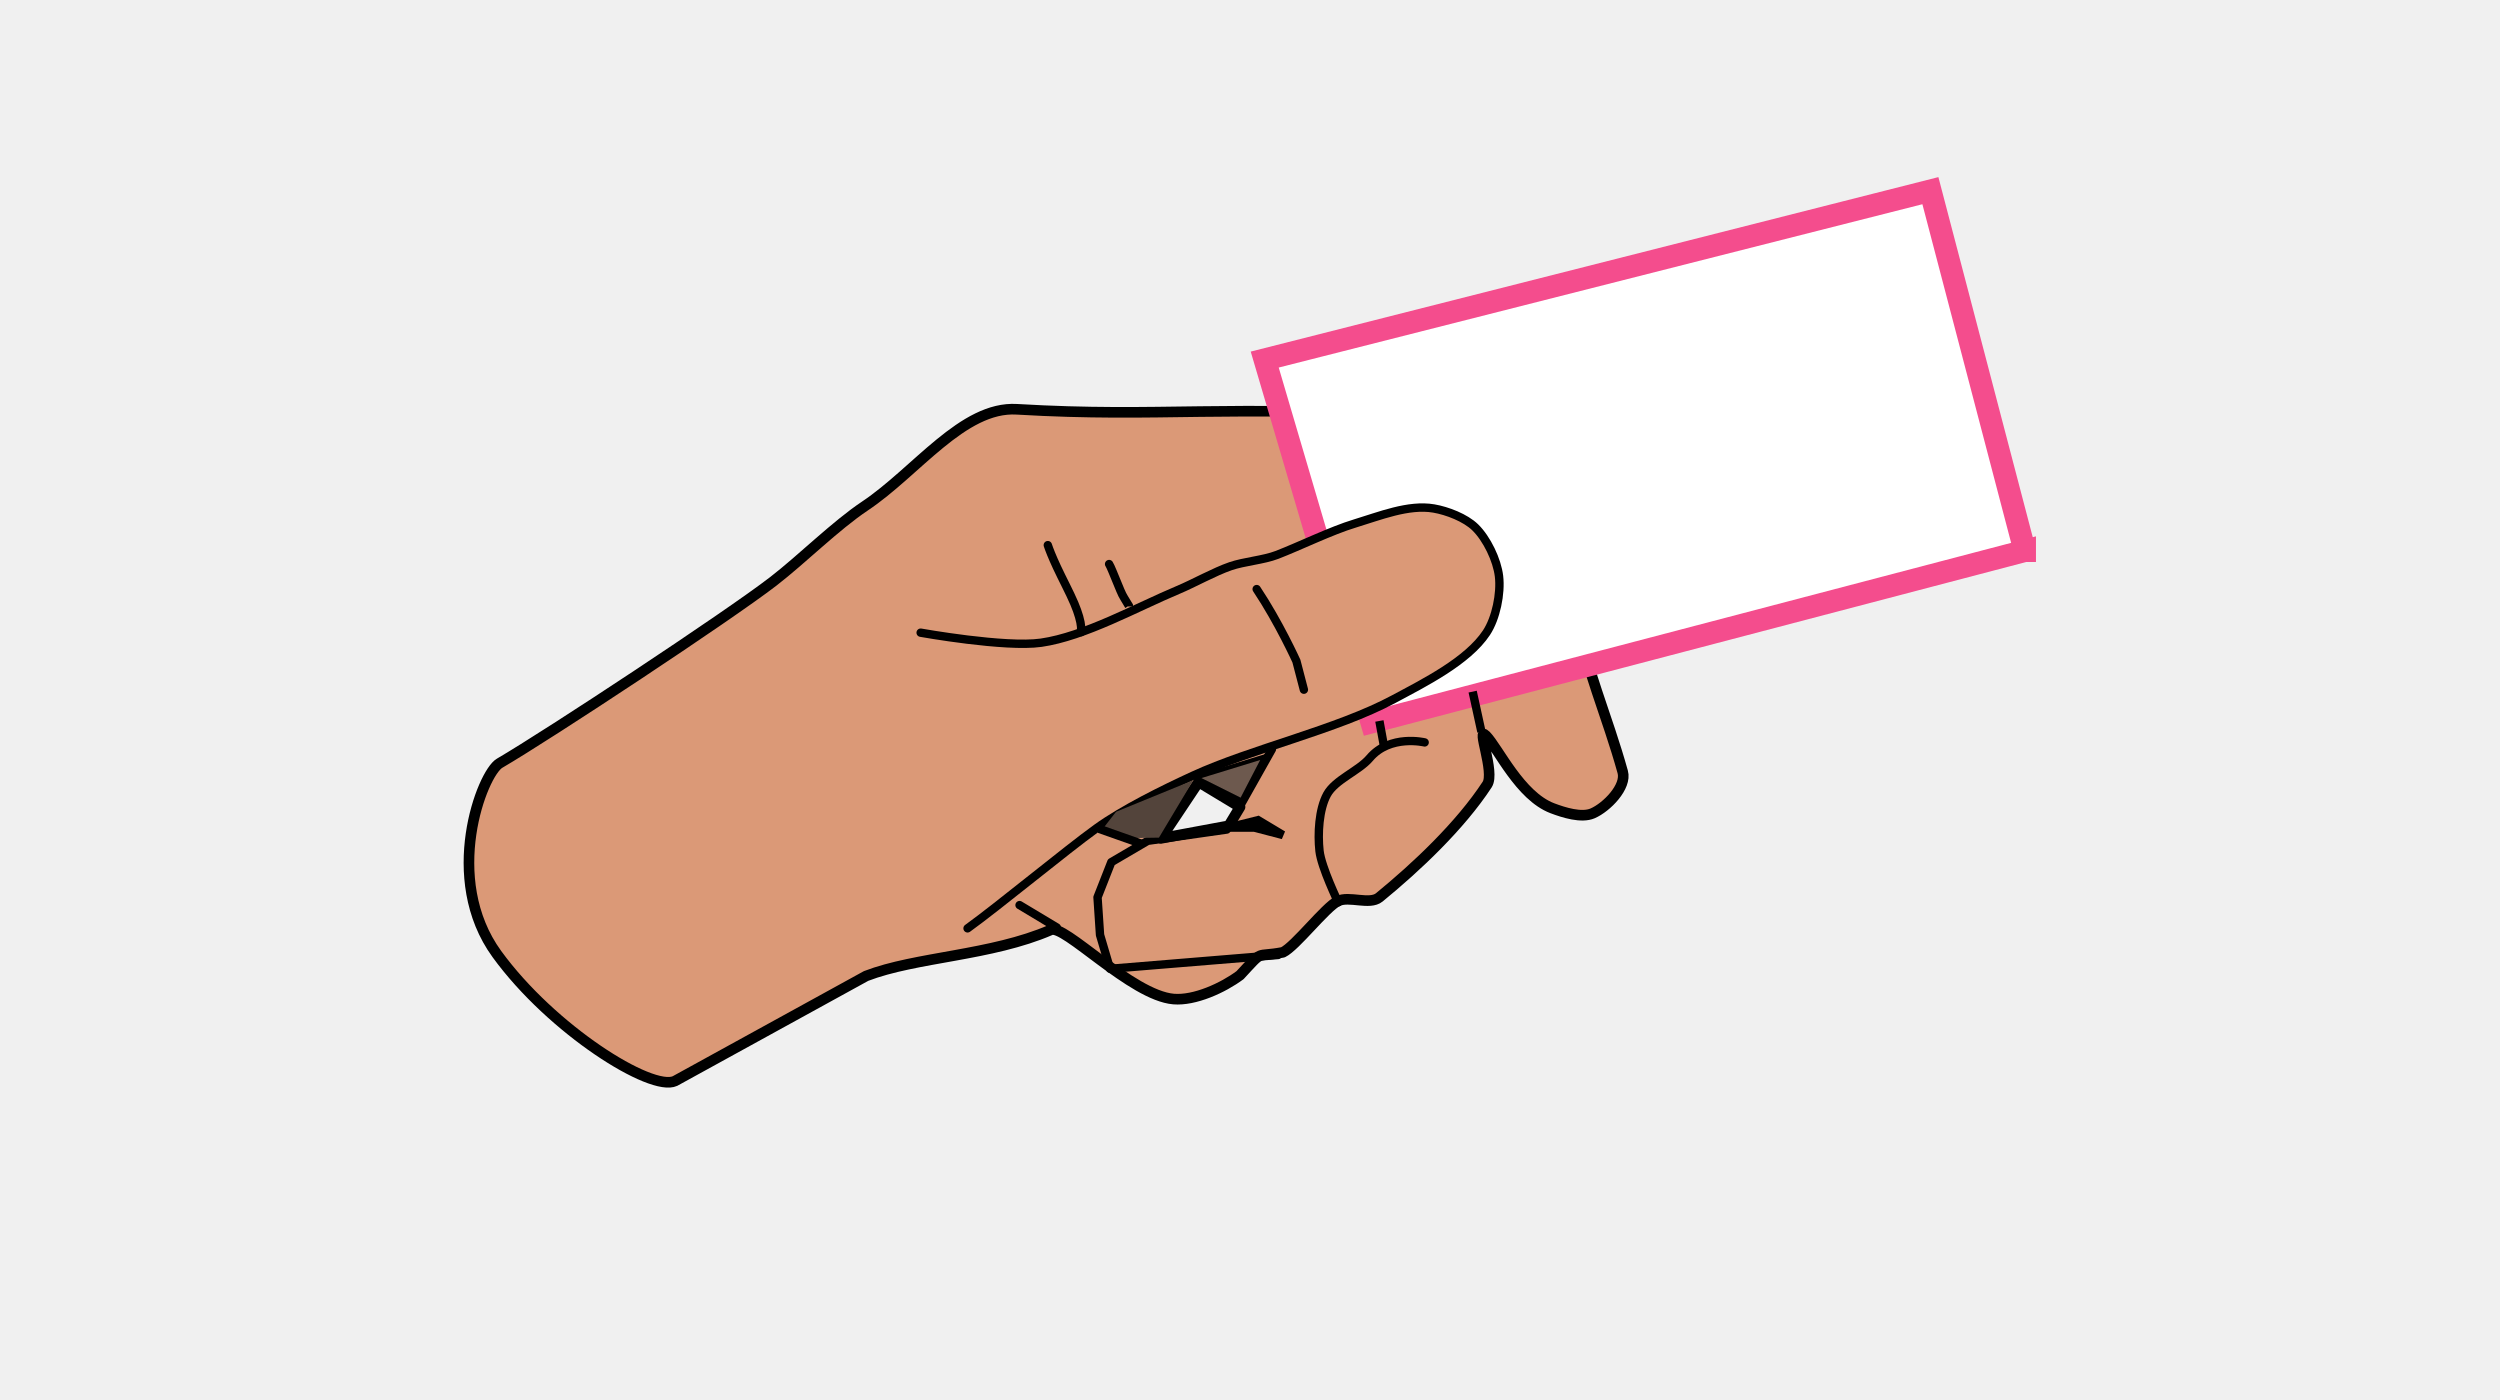
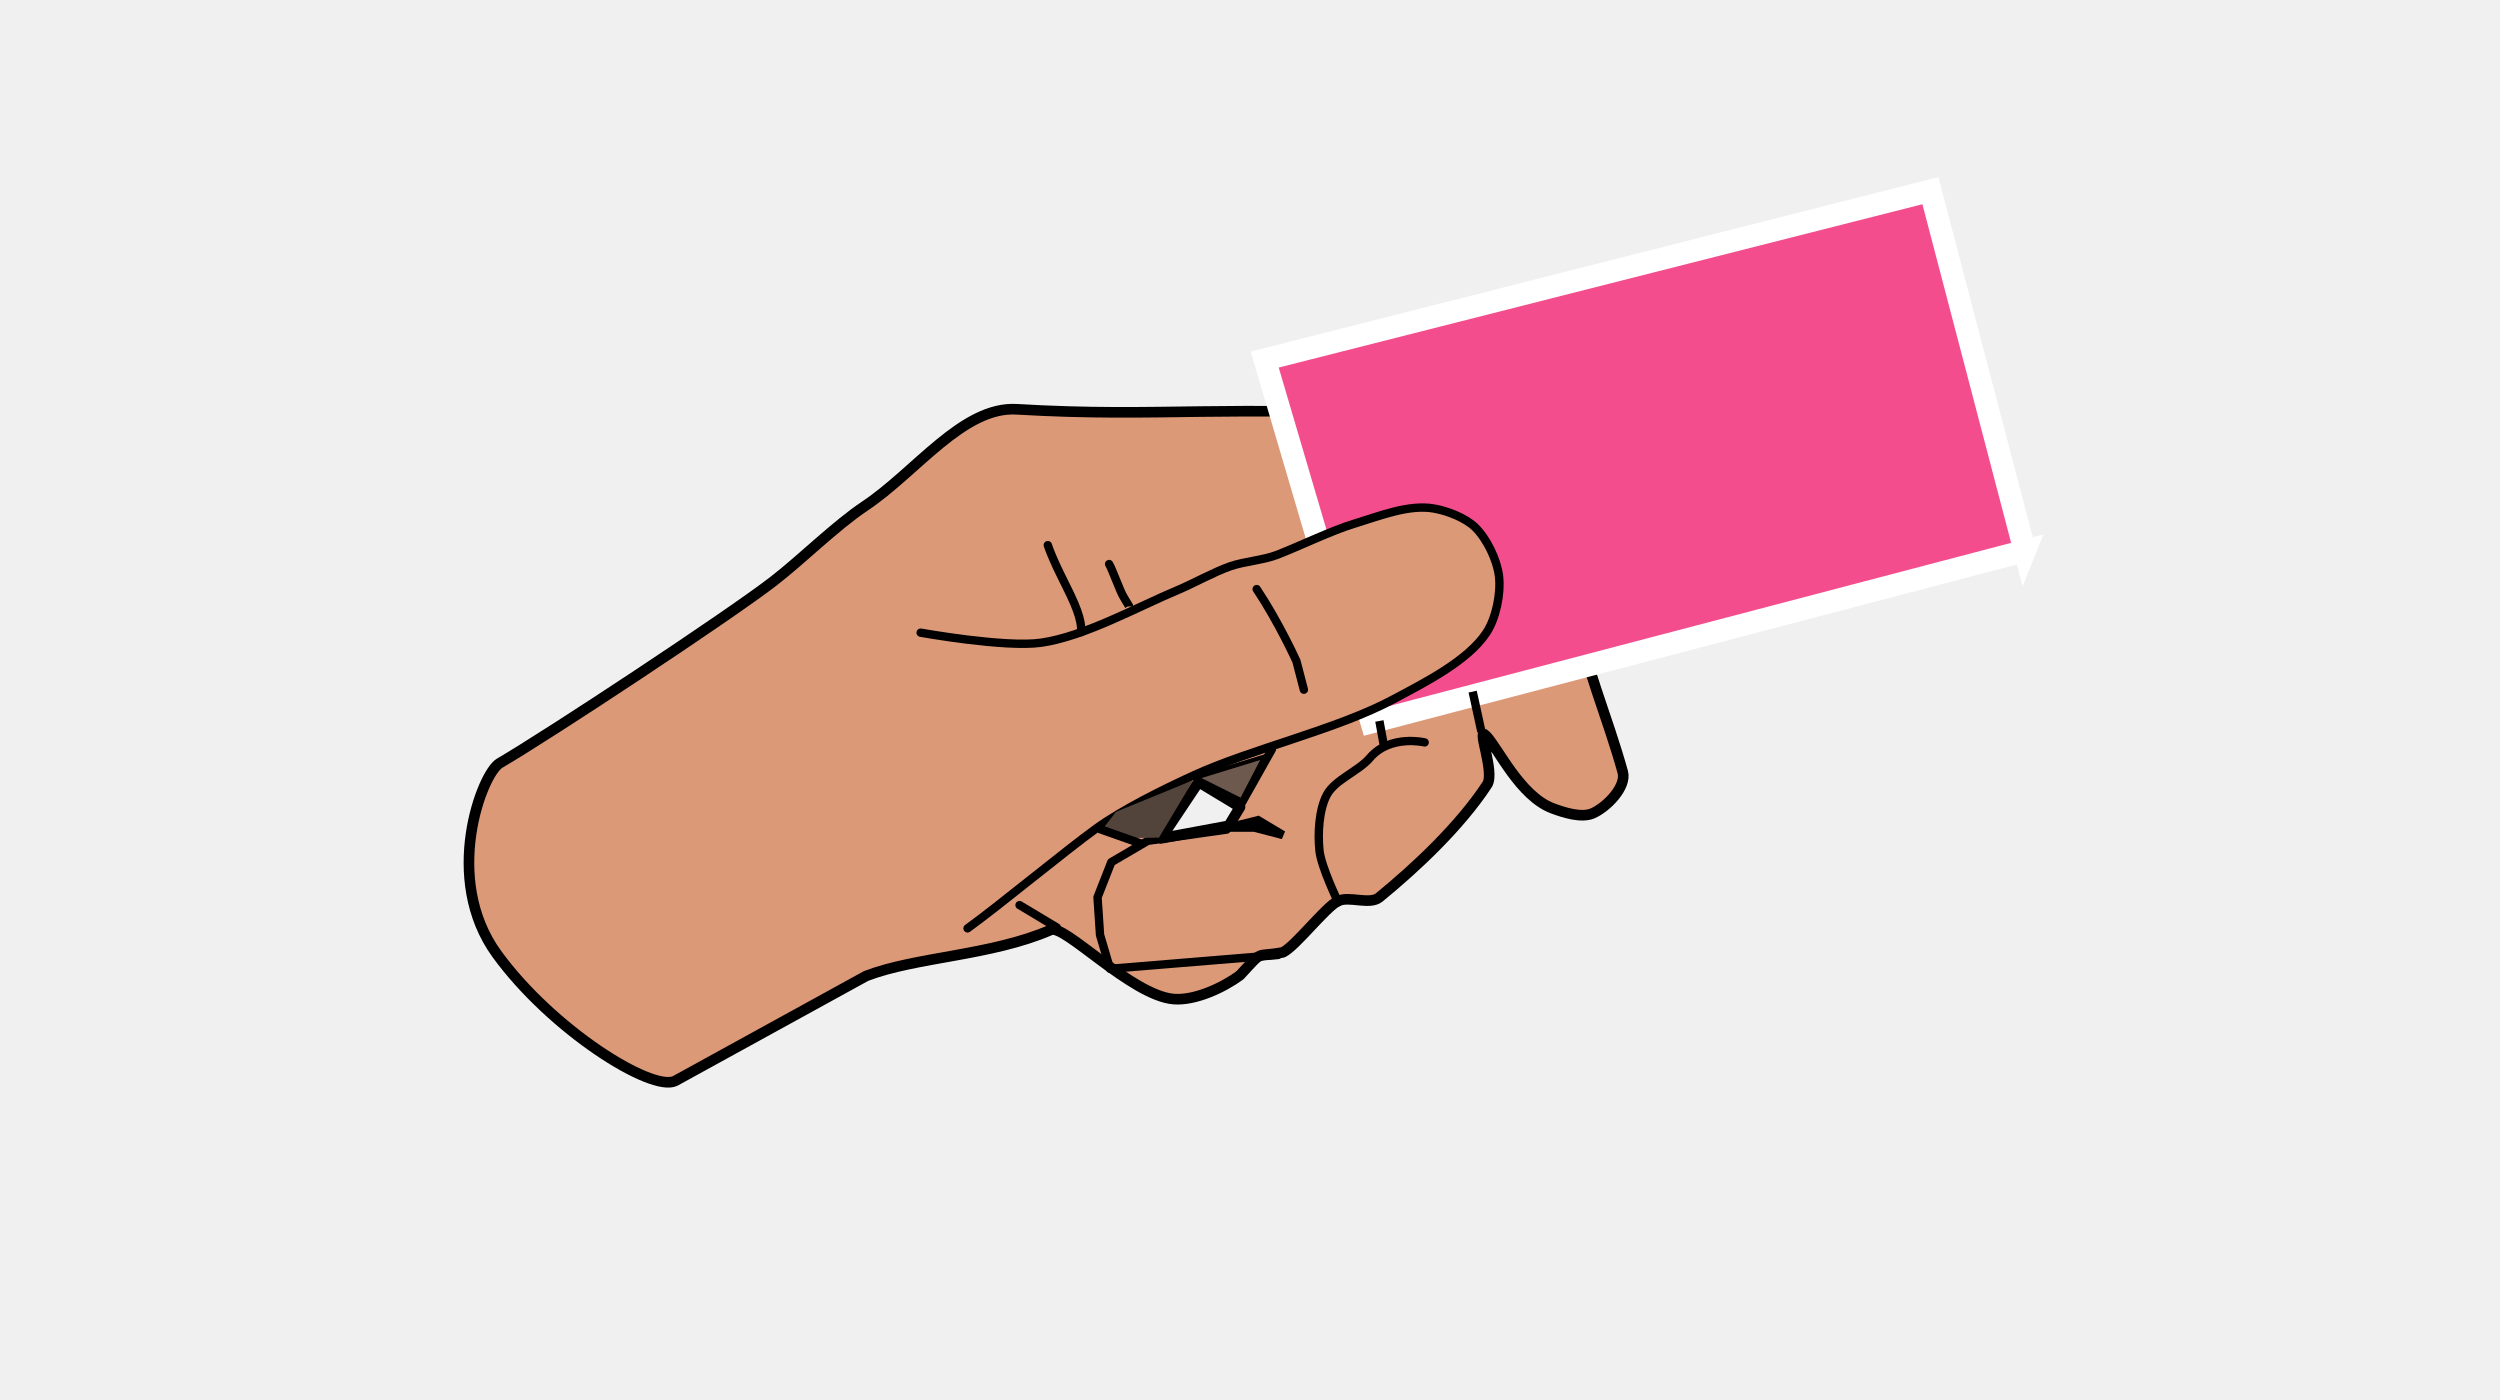
- <svg xmlns="http://www.w3.org/2000/svg" version="1.1" id="Layer_1" viewBox="0 0 768 430" enable-background="new 0 0 768 430" xml:space="preserve">
+ <svg xmlns="http://www.w3.org/2000/svg" version="1.1" id="Layer_1" x="0px" y="0px" width="768px" height="430px" viewBox="0 0 768 430" enable-background="new 0 0 768 430" xml:space="preserve">
  <g>
    <g>
      <g>
-         <path fill="#DB9977" stroke="#000000" stroke-width="3.263" stroke-linecap="round" stroke-linejoin="round" d="     M312.361,125.731c44.711,2.641,64.167-1.543,124.095,2.337c23.173,1.5,43.887,38.009,47.785,60.9     c2.676,15.706,9.496,31.001,14.26,48.169c1.263,4.547-4.922,10.856-9.251,12.731c-3.422,1.483-8.865-0.25-12.353-1.571     c-9.993-3.789-16.609-18.395-20.413-22.32c-3.137-3.242,2.851,11.248,0.383,15.022c-8.269,12.653-21.725,25.335-33.146,34.672     c-2.967,2.425-9.295-0.548-12.732,1.146c-3.817,1.877-13.04,13.91-16.883,15.738c-8.84,1.694-5.555-1.197-13.164,7.01     c-5.216,3.893-13.924,7.889-20.411,7.345c-12.949-1.086-33.8-23.37-37.772-21.222c-18.3,7.938-41.402,8.229-56.692,14.132     l-58.709,32.273c-7.243,3.379-37.802-15.73-54.712-39.001c-16.909-23.27-4.545-55.486,0.838-58.632     c15.159-8.851,70.203-45.165,84.097-55.888c8.65-6.674,19.051-17.064,28.137-23.13     C281.457,144.938,295.807,124.746,312.361,125.731L312.361,125.731z M368.207,240.232l-11.541,17.312l20.794-3.862l3.48-5.771     L368.207,240.232z" />
+         <path fill="#DB9977" stroke="#000000" stroke-width="3.263" stroke-linecap="round" stroke-linejoin="round" d="     M312.361,125.731c44.711,2.641,64.167-1.543,124.095,2.337c23.173,1.5,43.887,38.009,47.785,60.9     c2.676,15.706,9.496,31.001,14.26,48.169c1.263,4.547-4.922,10.856-9.251,12.731c-3.422,1.483-8.865-0.25-12.353-1.571     c-9.993-3.789-16.609-18.395-20.413-22.32c-3.138-3.242,2.851,11.248,0.383,15.022c-8.27,12.653-21.726,25.335-33.146,34.672     c-2.967,2.425-9.295-0.548-12.731,1.146c-3.817,1.877-13.04,13.91-16.884,15.738c-8.84,1.694-5.555-1.197-13.164,7.011     c-5.216,3.893-13.924,7.889-20.411,7.345c-12.949-1.086-33.8-23.37-37.772-21.223c-18.3,7.938-41.402,8.229-56.692,14.133     l-58.709,32.272c-7.243,3.379-37.802-15.729-54.712-39.001c-16.909-23.27-4.545-55.486,0.838-58.632     c15.159-8.851,70.203-45.165,84.097-55.888c8.65-6.674,19.051-17.064,28.137-23.13     C281.457,144.938,295.807,124.746,312.361,125.731L312.361,125.731z M368.207,240.232l-11.541,17.312l20.794-3.862l3.48-5.771     L368.207,240.232z" />
        <g>
          <path fill="none" stroke="#000000" stroke-width="2.576" stroke-linecap="round" stroke-linejoin="round" d="M390.73,230.168      l-13.875,24.666l-24.281,3.468l-11.176,6.552l-4.239,10.793l0.77,11.562c1.029,3.469,2.057,6.938,3.084,10.407l51.578-4.243" />
-           <path fill="none" stroke="#000000" stroke-width="2.576" stroke-linecap="round" d="M437.652,228.068      c0,0-10.629-2.562-16.883,4.818c-3.338,3.941-10.631,6.639-13.103,11.178c-2.51,4.608-2.882,12.123-2.313,17.343      c0.547,5.009,5.756,15.78,5.756,15.78" />
+           <path fill="none" stroke="#000000" stroke-width="2.576" stroke-linecap="round" d="M437.652,228.068      c0,0-10.629-2.562-16.883,4.817c-3.338,3.941-10.631,6.64-13.104,11.179c-2.51,4.607-2.882,12.123-2.312,17.343      c0.547,5.009,5.756,15.78,5.756,15.78" />
        </g>
      </g>
-       <path fill="#FFFFFF" stroke="#F44D8D" stroke-width="6.868" d="M622.012,169.219L593.016,58.573L388.52,110.461l32.811,111.402    l200.682-52.65V169.219z" />
+       <path fill="#F44D8D" stroke="#FFFFFF" stroke-width="6.868" d="M622.012,169.219L593.016,58.573L388.52,110.461l32.812,111.402    l200.682-52.65L622.012,169.219L622.012,169.219z" />
      <g>
-         <path fill="#DB9977" stroke="#000000" stroke-width="2.576" stroke-linecap="round" d="M297.235,285.186     c9.235-6.633,30.32-24.055,39.547-30.703c8.228-5.928,20.465-11.941,29.675-16.186c17.981-8.285,44.225-14.143,61.663-23.509     c9.271-4.979,22.718-11.646,28.521-20.426c2.938-4.447,4.479-12.05,3.854-17.343c-0.588-4.981-3.729-11.532-7.324-15.032     c-3.001-2.922-8.586-5.075-12.716-5.78c-7.78-1.331-16.725,2.345-24.281,4.625c-7.182,2.167-16.895,6.933-23.895,9.635     c-4.108,1.585-10.097,2.034-14.259,3.468c-5.039,1.737-11.271,5.266-16.187,7.323c-12.46,5.213-28.641,14.271-42.009,16.186     c-11.025,1.581-36.998-3.083-36.998-3.083" />
+         <path fill="#DB9977" stroke="#000000" stroke-width="2.576" stroke-linecap="round" d="M297.235,285.186     c9.235-6.633,30.32-24.055,39.547-30.703c8.228-5.928,20.465-11.94,29.675-16.186c17.981-8.285,44.225-14.143,61.663-23.509     c9.271-4.979,22.718-11.646,28.521-20.426c2.938-4.447,4.479-12.05,3.854-17.343c-0.588-4.981-3.729-11.532-7.324-15.032     c-3.001-2.922-8.586-5.075-12.716-5.78c-7.78-1.331-16.726,2.345-24.281,4.625c-7.182,2.167-16.895,6.933-23.895,9.635     c-4.108,1.585-10.097,2.034-14.259,3.468c-5.039,1.737-11.271,5.266-16.187,7.323c-12.46,5.213-28.641,14.271-42.009,16.186     c-11.025,1.581-36.998-3.083-36.998-3.083" />
        <g>
          <g>
            <path fill="none" stroke="#000000" stroke-width="2.576" stroke-linecap="round" d="M386.052,180.968       c6.867,10.301,12.208,22.128,12.208,22.128l2.29,8.775" />
-             <path fill="none" stroke="#000000" stroke-width="2.576" stroke-linecap="round" d="M377.321,254.236l9.156-2.289l7.631,4.576       l-8.774-2.287H377.321L377.321,254.236z" />
+             <path fill="none" stroke="#000000" stroke-width="2.576" stroke-linecap="round" d="M377.321,254.236l9.156-2.289l7.631,4.576       l-8.773-2.287H377.321L377.321,254.236z" />
          </g>
-           <path fill="none" stroke="#000000" stroke-width="2.576" d="M455.096,224.798l-2.696-12.332" />
+           <path fill="none" stroke="#000000" stroke-width="2.576" d="M455.096,224.798l-2.695-12.332" />
        </g>
      </g>
-       <path fill="#6D594E" stroke="#000000" stroke-width="1.288" d="M388.41,232.404l-7.014,13.49l-14.029-7.015L388.41,232.404    L388.41,232.404z" />
+       <path fill="#6D594E" stroke="#000000" stroke-width="1.288" d="M388.41,232.404l-7.014,13.49l-14.029-7.016L388.41,232.404    L388.41,232.404z" />
    </g>
    <path fill="#53443B" d="M366.59,239.664l-23.742,9.712l-3.776,4.856l8.26,3.228l8.7-0.14L366.59,239.664L366.59,239.664z" />
  </g>
  <g>
    <g>
      <path fill="none" stroke="#000000" stroke-width="2.576" d="M350.618,259.199l-12.971-4.579" />
      <path fill="none" stroke="#000000" stroke-width="2.576" stroke-linecap="round" d="M324.655,284.918l-11.446-6.868" />
      <path fill="none" stroke="#000000" stroke-width="2.576" d="M425.098,228.898l-1.349-7.42" />
    </g>
    <g>
      <path fill="none" stroke="#000000" stroke-width="2.576" stroke-linecap="round" d="M321.888,167.469    c0.465,1.396,1.3,3.53,2.79,6.742c1.749,3.772,3.841,7.616,5.347,11.158c1.266,2.979,1.976,5.566,2.092,7.207    c0.049,0.695,0,1.162,0,1.394v0.232" />
      <path fill="none" stroke="#000000" stroke-width="2.576" stroke-linecap="round" d="M340.716,173.28    c0.464,0.697,1.597,3.62,2.325,5.347c0.657,1.559,1.569,3.99,2.325,5.115c0.648,0.964,0.93,1.627,1.395,2.324v0.232v-0.232" />
    </g>
  </g>
</svg>
